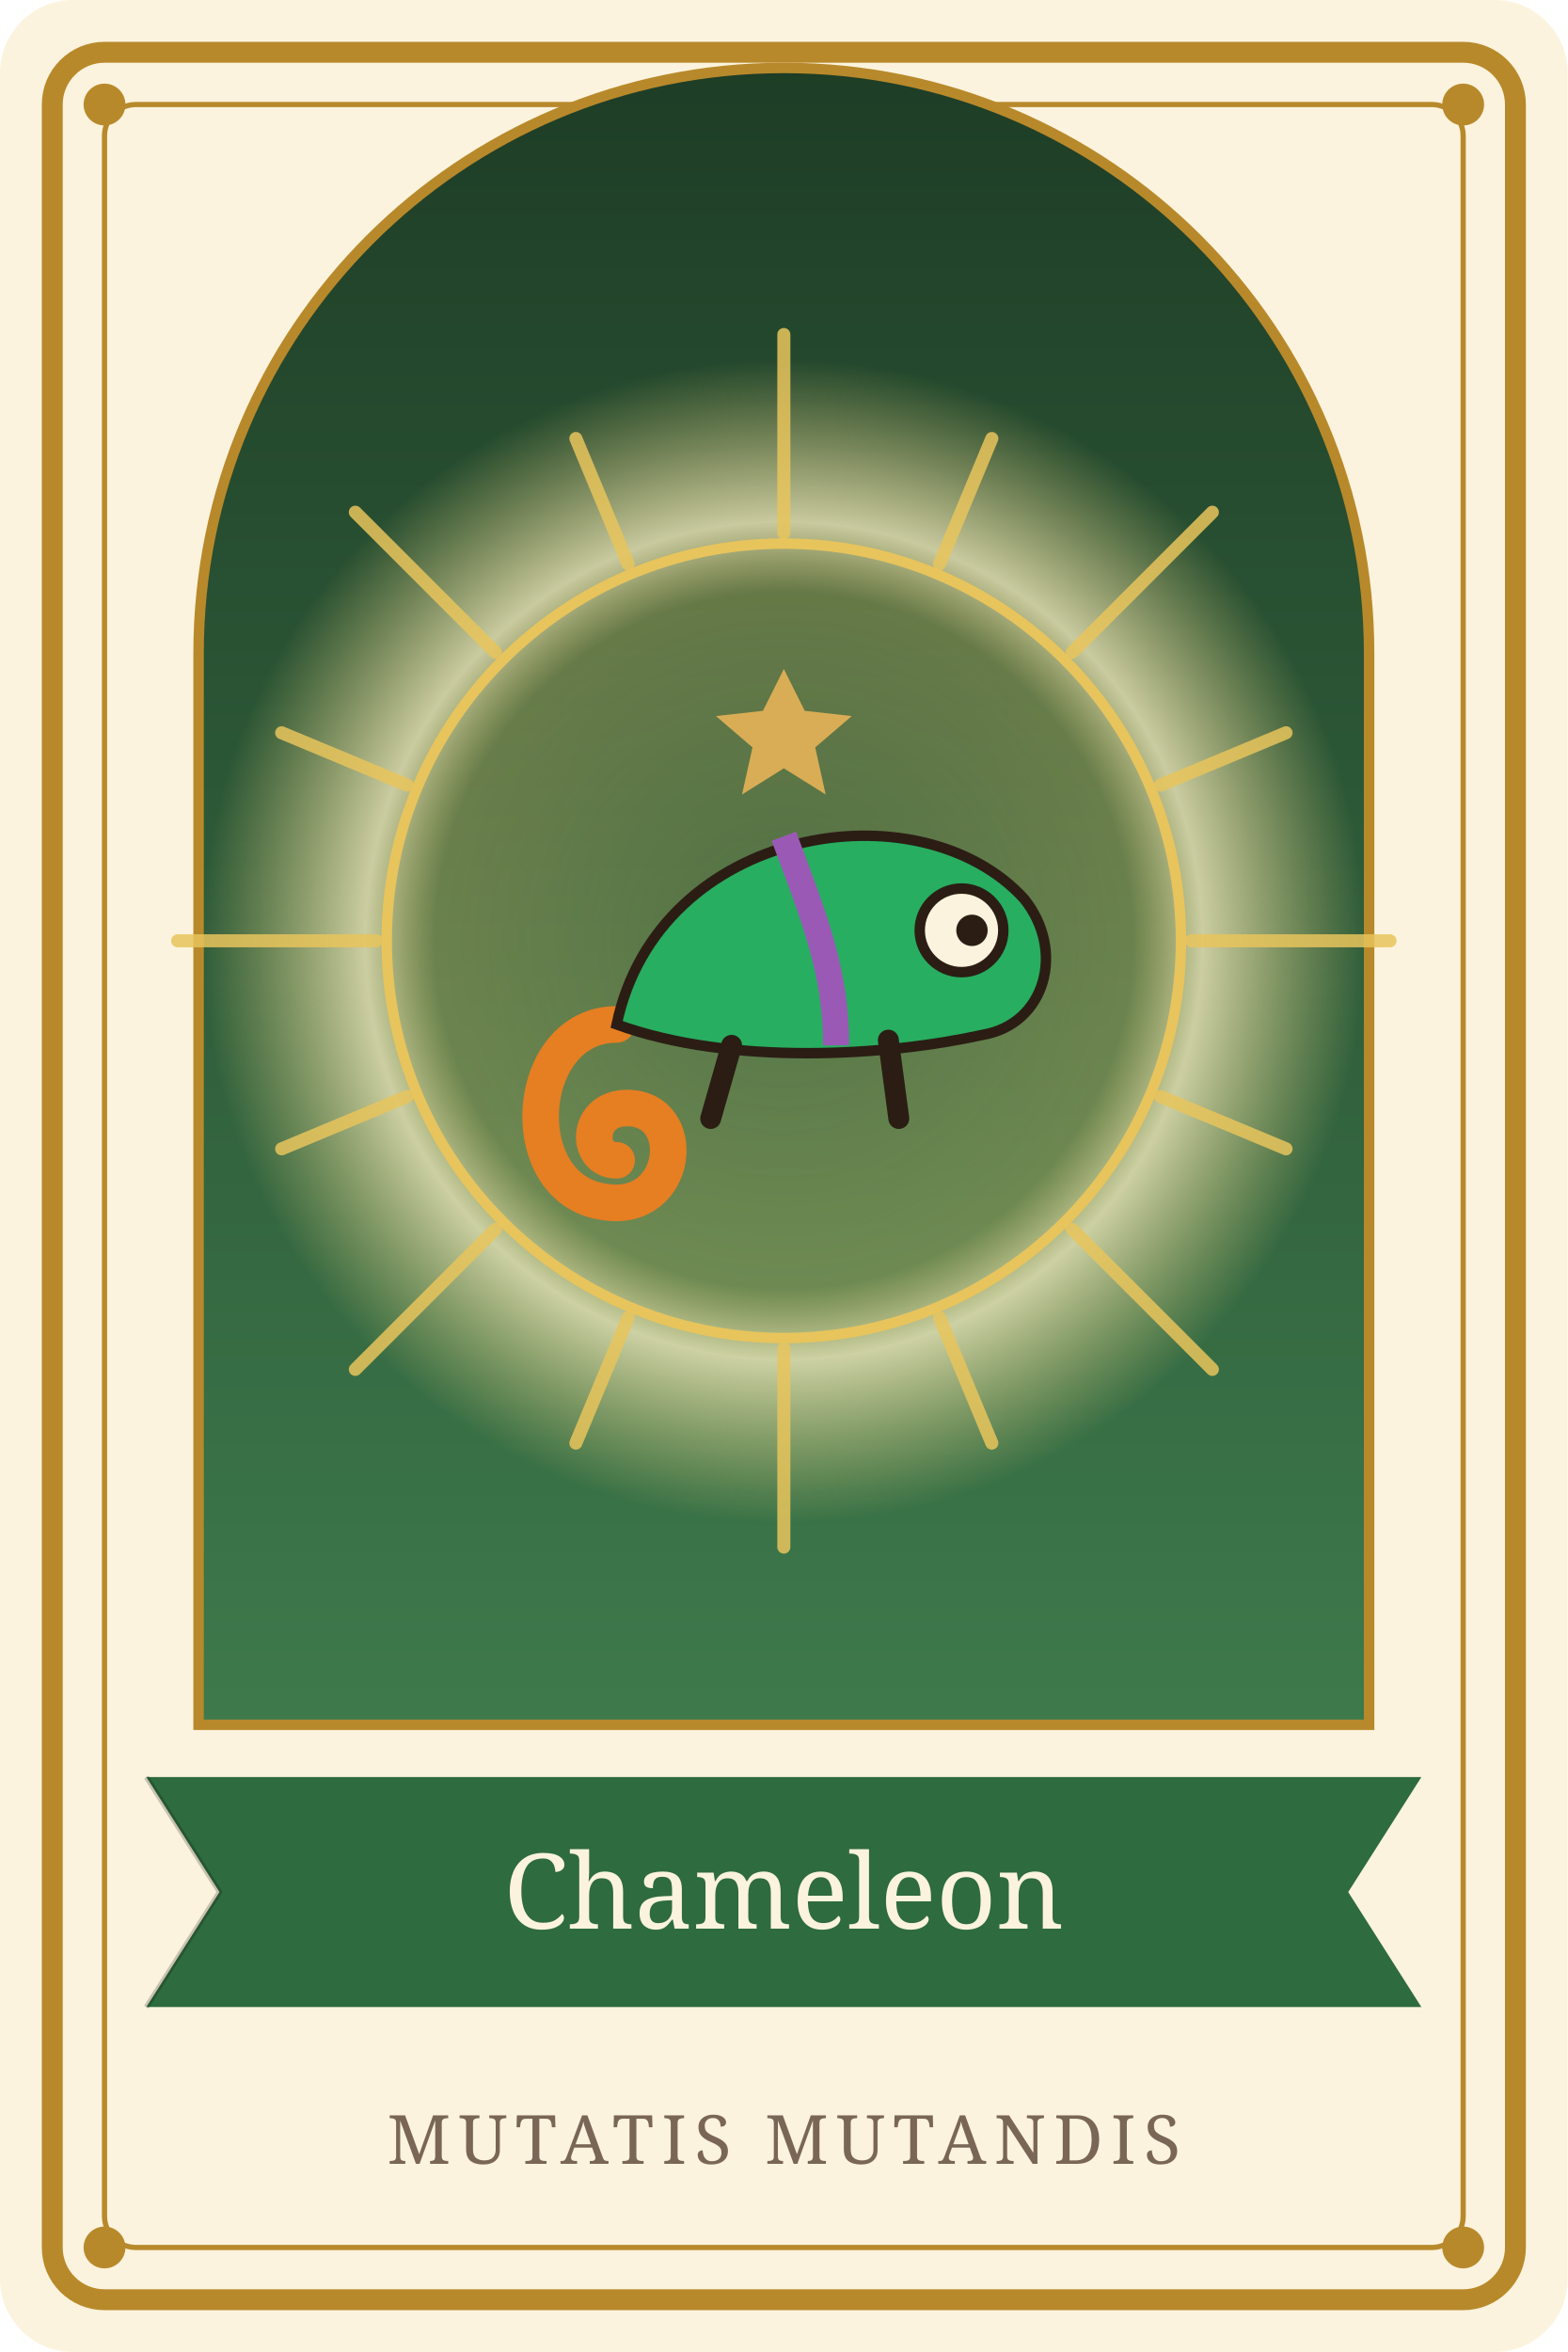
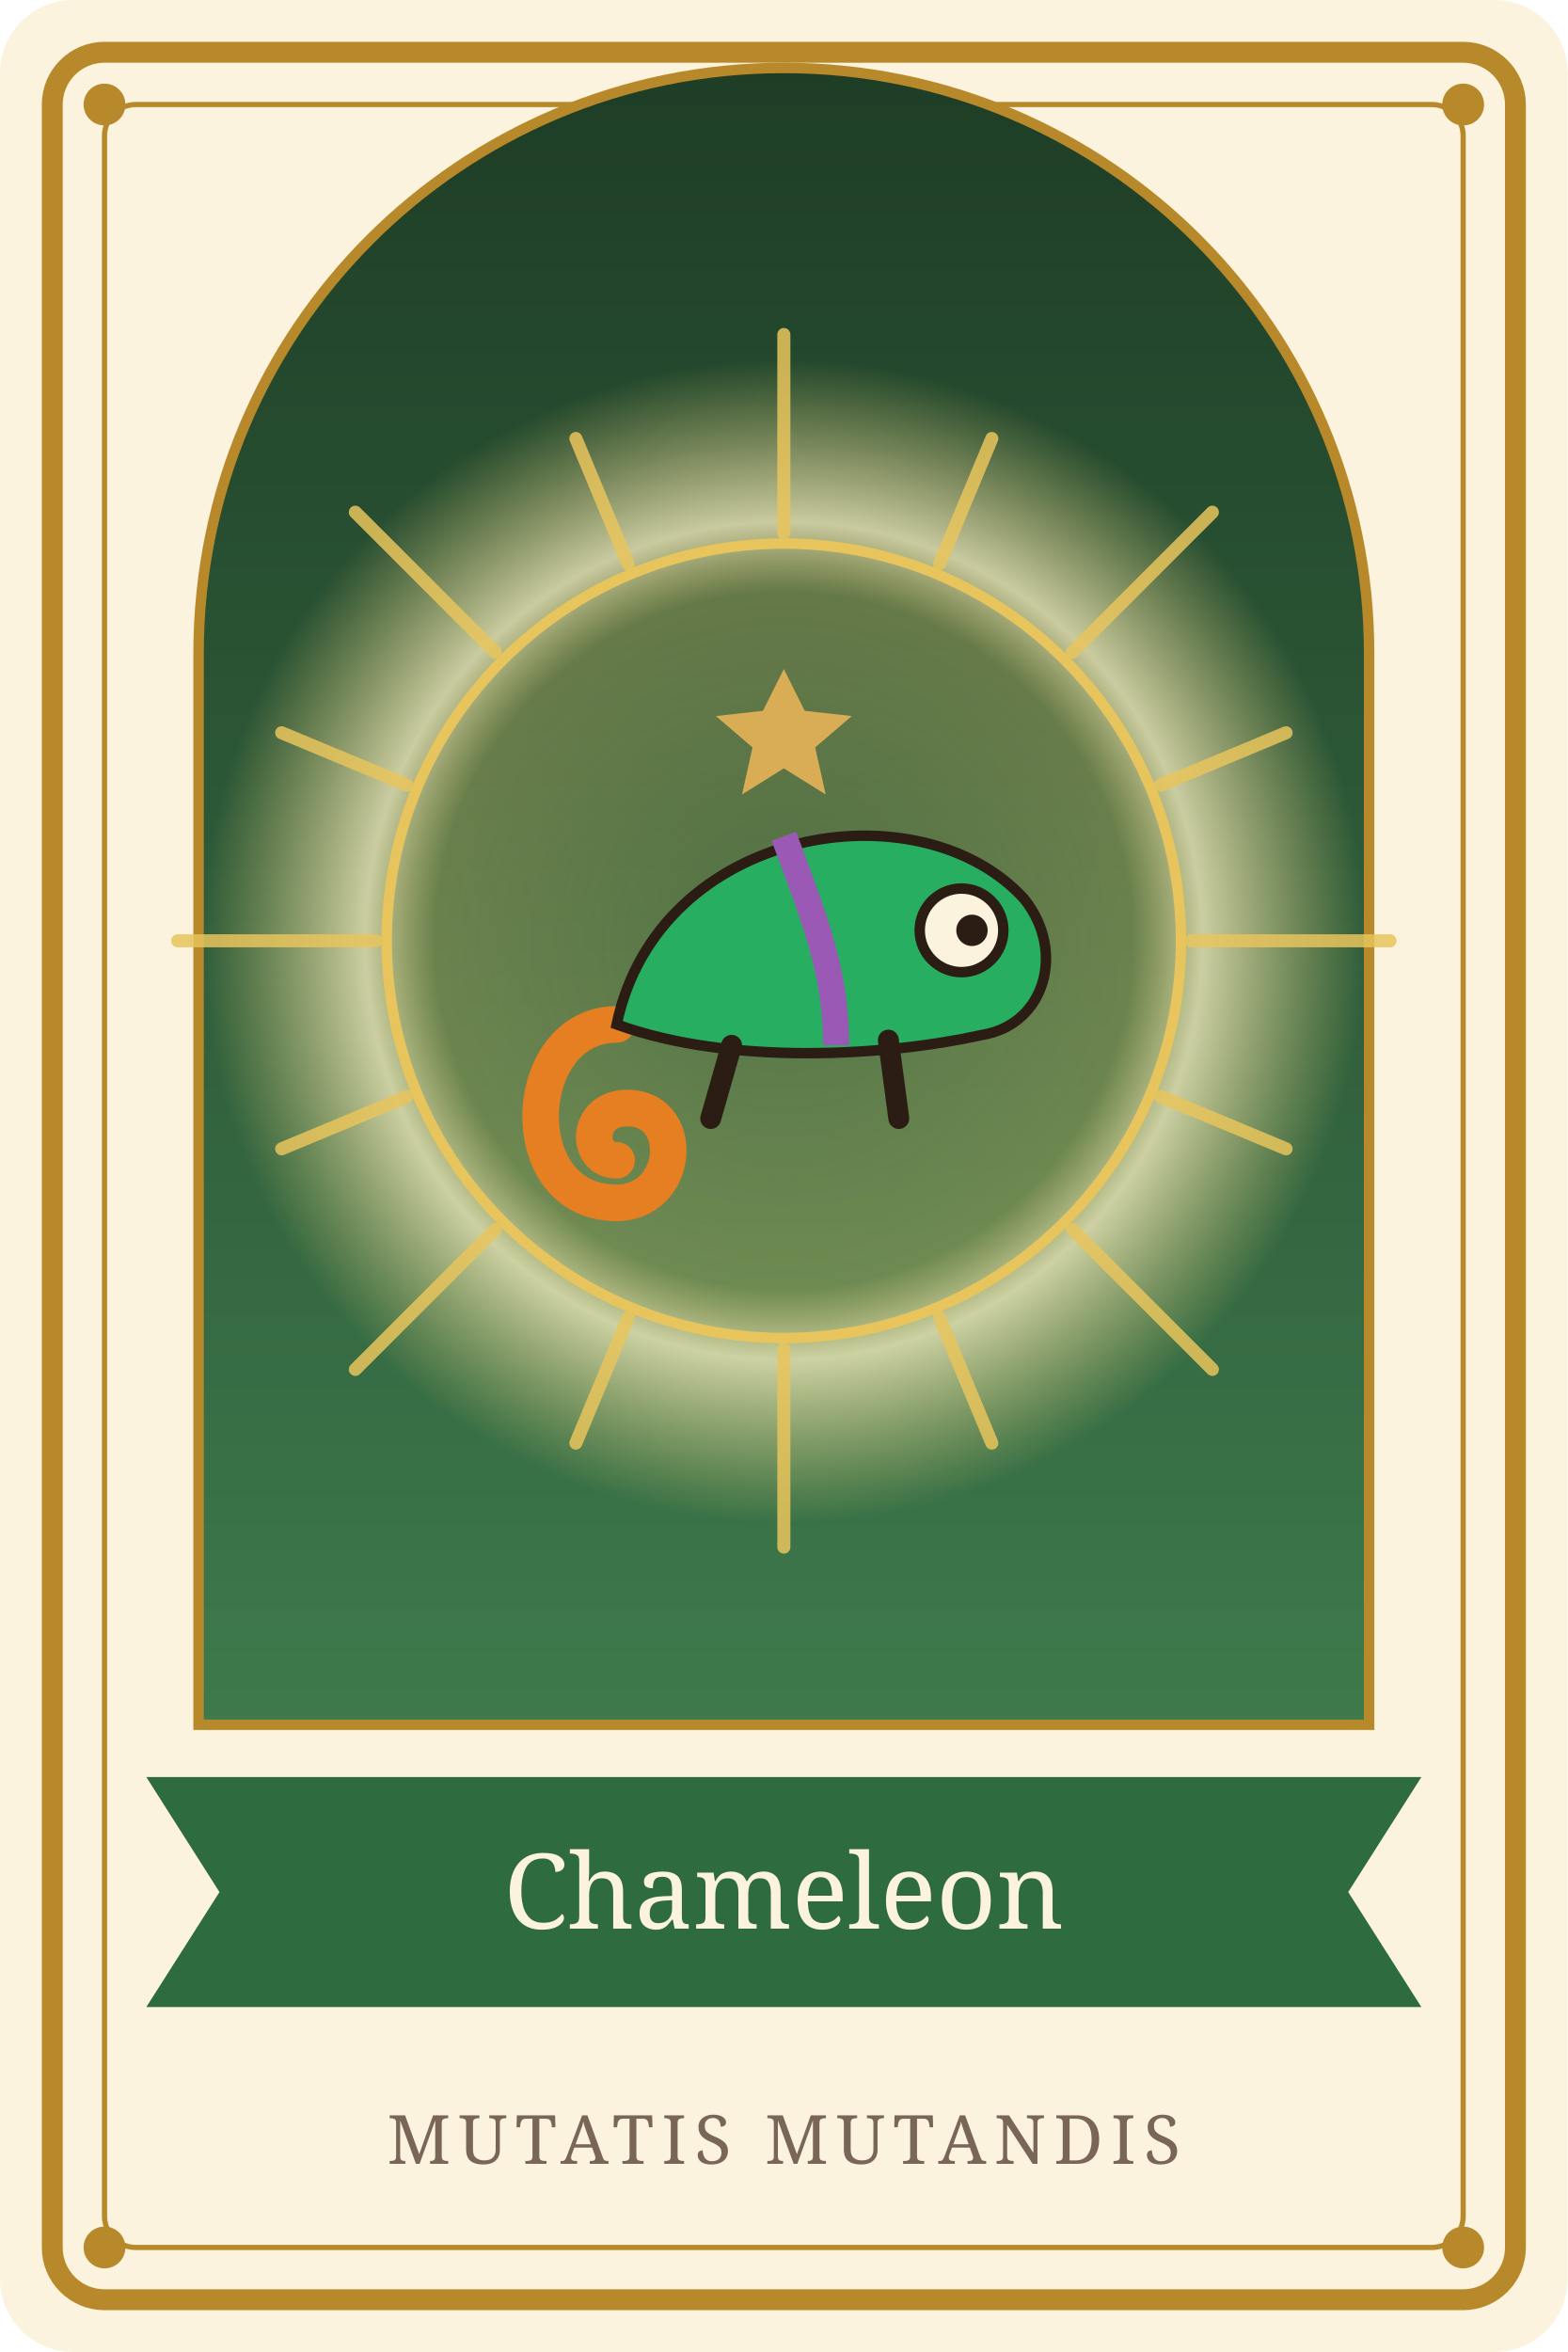
<svg xmlns="http://www.w3.org/2000/svg" viewBox="0 0 300 450" role="img" aria-label="Chameleon">
  <defs>
    <radialGradient id="s-chameleon-halo">
      <stop offset="0%" stop-color="#f5d77a" stop-opacity="0.18" />
      <stop offset="60%" stop-color="#f5d77a" stop-opacity="0.3" />
      <stop offset="72%" stop-color="#fff3c4" stop-opacity="0.75" />
      <stop offset="100%" stop-color="#f5d77a" stop-opacity="0" />
    </radialGradient>
    <linearGradient id="s-chameleon-niche" x1="0" y1="0" x2="0" y2="1">
      <stop offset="0%" stop-color="#1e3d26" />
      <stop offset="100%" stop-color="#3e7a4c" />
    </linearGradient>
  </defs>
  <rect width="300" height="450" rx="14" fill="#fbf3dd" />
  <rect x="10" y="10" width="280" height="430" rx="10" fill="none" stroke="#b8892b" stroke-width="4" />
  <rect x="20" y="20" width="260" height="410" rx="6" fill="none" stroke="#b8892b" stroke-width="1" />
  <g fill="#b8892b">
    <circle cx="20" cy="20" r="4" />
    <circle cx="280" cy="20" r="4" />
    <circle cx="20" cy="430" r="4" />
    <circle cx="280" cy="430" r="4" />
  </g>
  <path d="M38 330 V125 A112 112 0 0 1 262 125 V330 Z" fill="url(#s-chameleon-niche)" stroke="#b8892b" stroke-width="2" />
  <circle cx="150" cy="180" r="112" fill="url(#s-chameleon-halo)" />
  <g stroke="#e8c45c" stroke-width="2.5" stroke-linecap="round" opacity="0.85">
    <line x1="228.0" y1="180.0" x2="266.0" y2="180.0" />
    <line x1="222.1" y1="209.8" x2="246.1" y2="219.8" />
    <line x1="205.2" y1="235.2" x2="232.0" y2="262.0" />
    <line x1="179.8" y1="252.1" x2="189.8" y2="276.1" />
    <line x1="150.0" y1="258.0" x2="150.0" y2="296.0" />
    <line x1="120.2" y1="252.1" x2="110.2" y2="276.1" />
    <line x1="94.8" y1="235.2" x2="68.0" y2="262.0" />
    <line x1="77.9" y1="209.8" x2="53.9" y2="219.8" />
    <line x1="72.0" y1="180.0" x2="34.0" y2="180.0" />
    <line x1="77.9" y1="150.2" x2="53.9" y2="140.2" />
    <line x1="94.8" y1="124.8" x2="68.0" y2="98.0" />
    <line x1="120.2" y1="107.9" x2="110.2" y2="83.9" />
    <line x1="150.0" y1="102.0" x2="150.0" y2="64.0" />
    <line x1="179.8" y1="107.9" x2="189.8" y2="83.9" />
    <line x1="205.2" y1="124.8" x2="232.0" y2="98.0" />
    <line x1="222.1" y1="150.2" x2="246.1" y2="140.2" />
  </g>
  <circle cx="150" cy="180" r="76" fill="none" stroke="#e8c45c" stroke-width="2" />
  <g>
    <path d="M118 196 C100 196 98 228 116 230 C130 232 132 212 120 212 C112 212 112 222 118 222" fill="none" stroke="#e67e22" stroke-width="7" stroke-linecap="round" />
    <path d="M118 196 C126 158 176 150 196 172 C204 182 200 196 188 198 C170 202 140 204 118 196 Z" fill="#27ae60" stroke="#2b1d14" stroke-width="2" />
    <path d="M150 160 C156 176 160 186 160 200" fill="none" stroke="#9b59b6" stroke-width="5" />
    <circle cx="184" cy="178" r="8" fill="#fbf3dd" stroke="#2b1d14" stroke-width="2" />
    <circle cx="186" cy="178" r="3" fill="#2b1d14" />
    <path d="M140 200 L136 214 M170 199 L172 214" stroke="#2b1d14" stroke-width="4" stroke-linecap="round" />
    <path d="M150 128 l4 8 l9 1 l-7 6 l2 9 l-8 -5 l-8 5 l2 -9 l-7 -6 l9 -1 z" fill="#d9ad55" />
  </g>
  <path d="M28 340 h244 l-14 22 l14 22 h-244 l14 -22 z" fill="#2e6b3e" />
-   <path d="M28 340 l14 22 l-14 22" fill="none" stroke="#00000033" stroke-width="1" />
  <text x="150" y="369" text-anchor="middle" font-family="'EB Garamond', Georgia, serif" font-size="20" fill="#fbf3dd">Chameleon</text>
  <text x="150" y="414" text-anchor="middle" font-family="'EB Garamond', Georgia, serif" font-size="13" letter-spacing="1.5" fill="#7a6656">MUTATIS MUTANDIS</text>
</svg>
